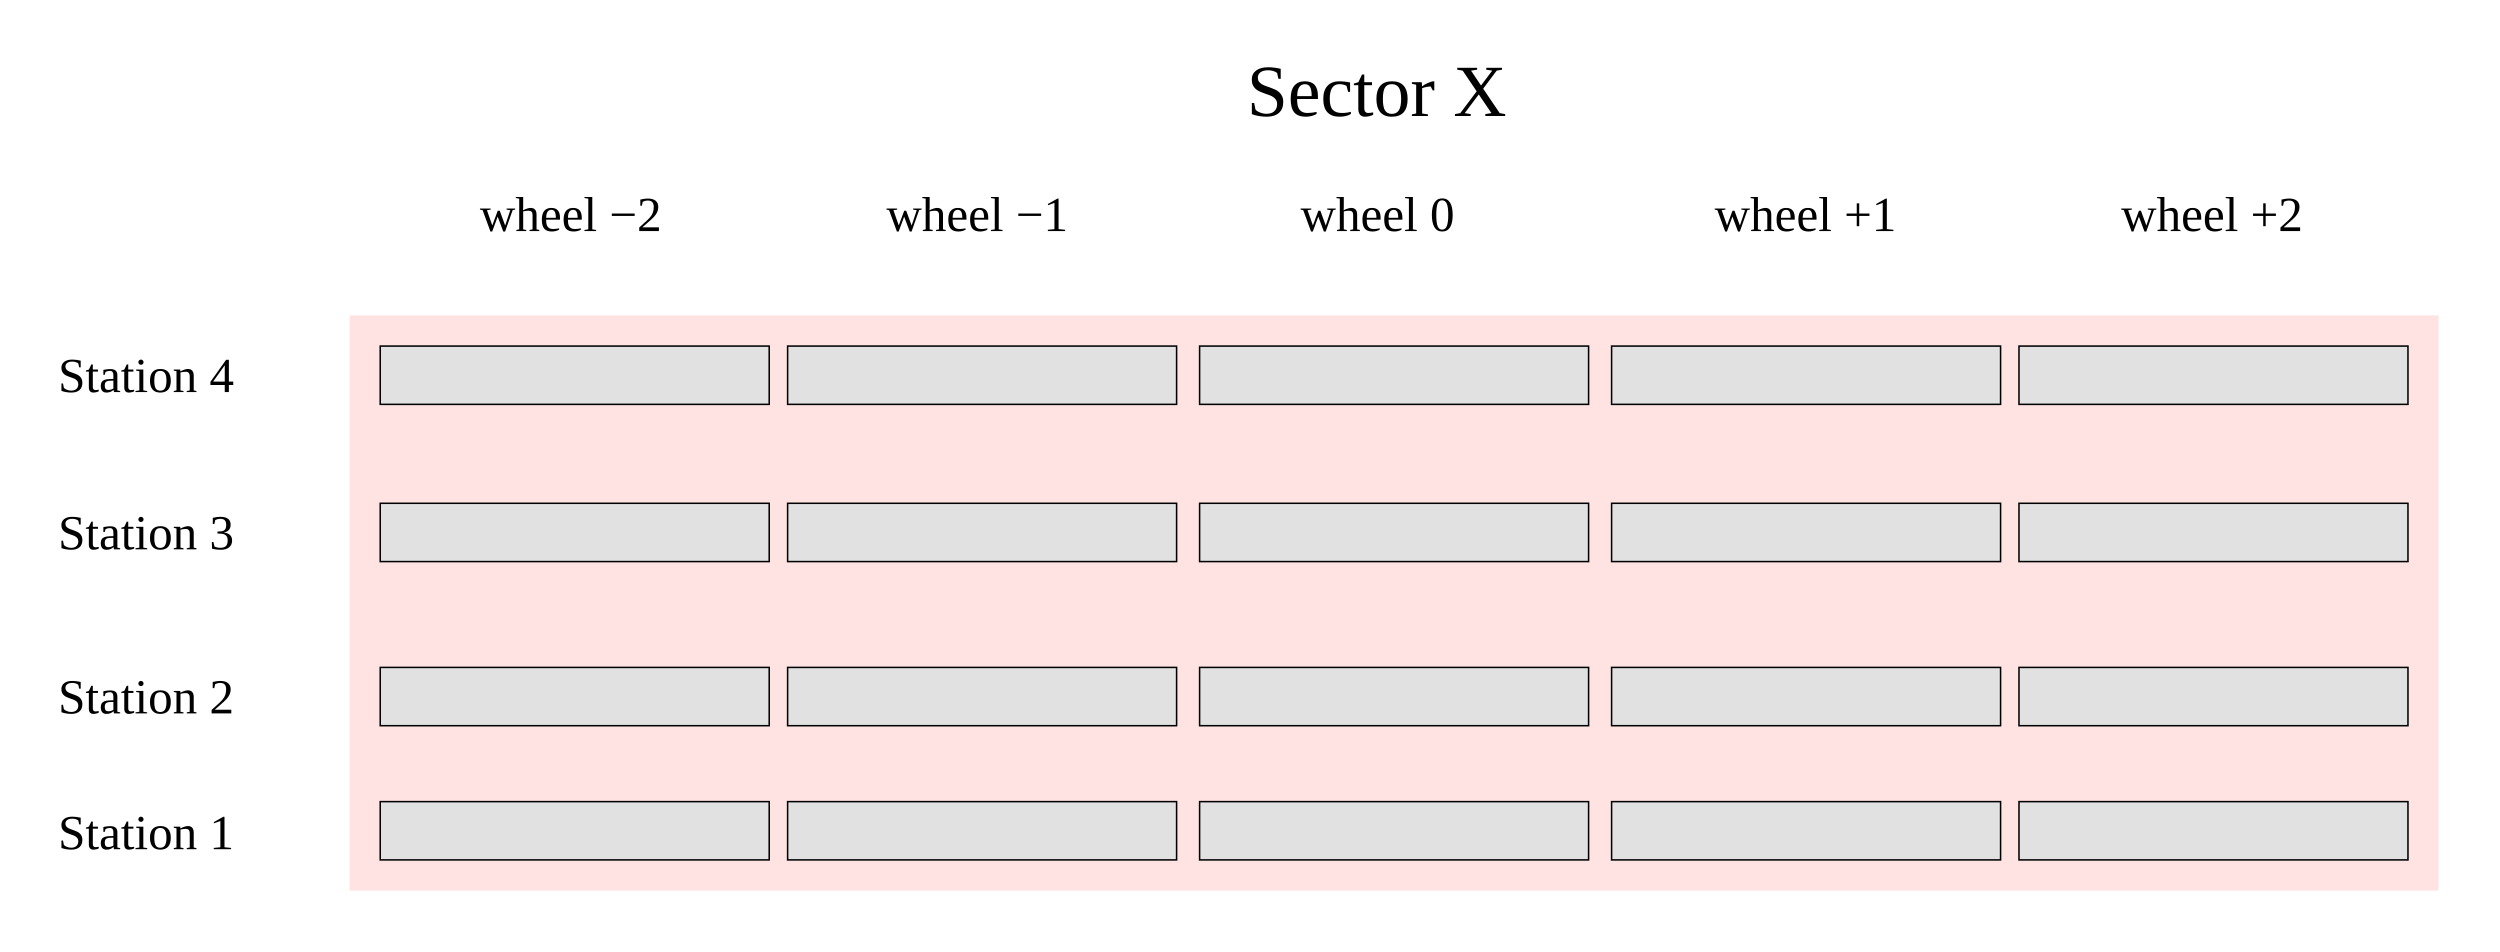
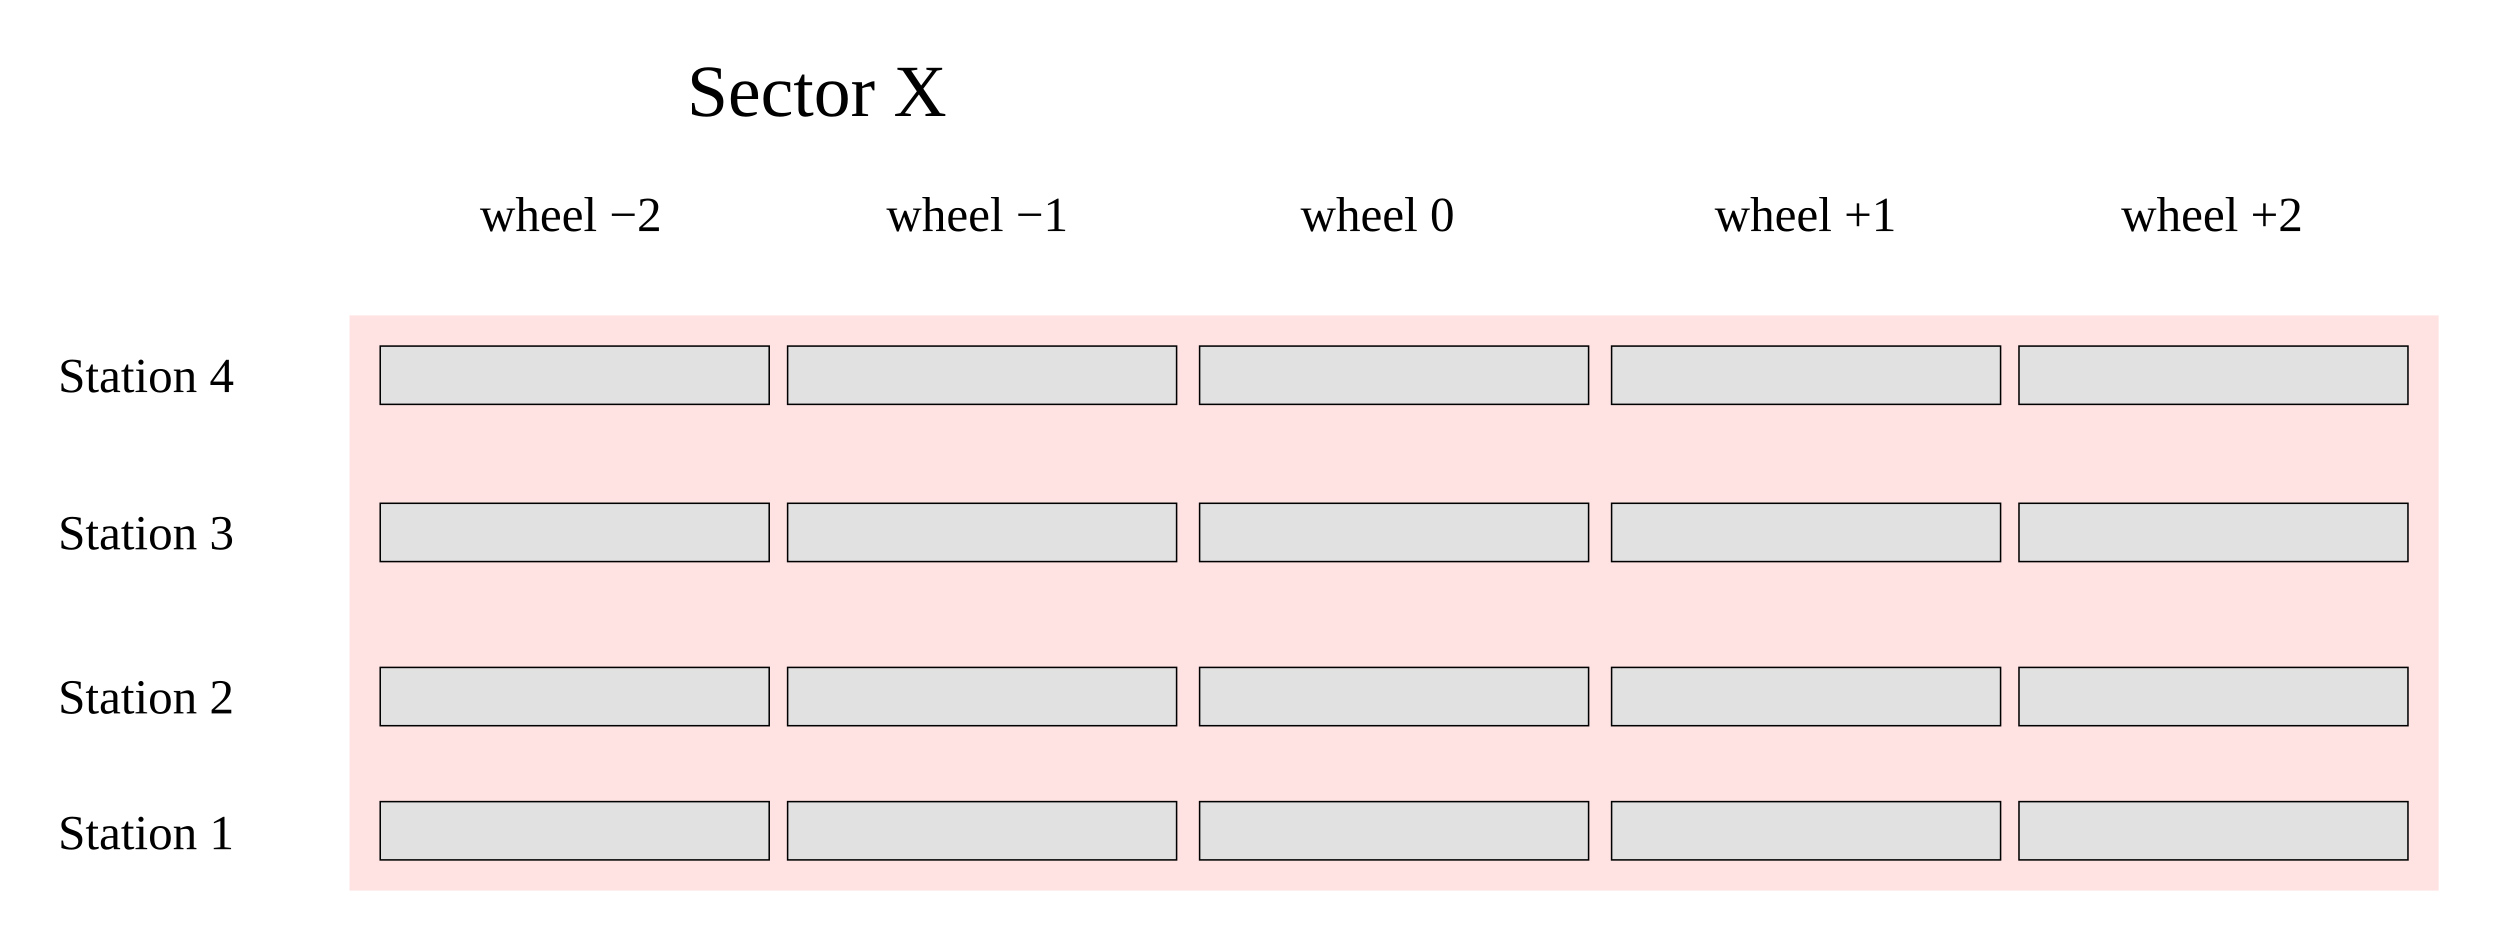
<svg xmlns="http://www.w3.org/2000/svg" version="1.1" width="1629.891" height="620.625" id="svg4488">
  <defs id="defs38" />
  <g id="labels" transform="translate(-52.10938,25.625)">
-     <text id="title" x="865" y="50" style="font-size:48px">Sector X</text>
+     <text id="title" x="500" y="50" style="font-size:48px">Sector X</text>
    <text id="m2" x="365" y="125" style="font-size:32px">wheel −2</text>
    <text id="m1" x="630" y="125" style="font-size:32px">wheel −1</text>
    <text id="0" x="900" y="125" style="font-size:32px">wheel 0</text>
    <text id="p1" x="1170" y="125" style="font-size:32px">wheel +1</text>
    <text id="p2" x="1435" y="125" style="font-size:32px">wheel +2</text>
    <text id="st4" x="90" y="230" style="font-size:32px">Station 4</text>
    <text id="st3" x="90" y="332.5" style="font-size:32px">Station 3</text>
    <text id="st2" x="90" y="439.5" style="font-size:32px">Station 2</text>
    <text id="st1" x="90" y="528" style="font-size:32px">Station 1</text>
  </g>
  <g id="chambers" transform="translate(247.8906,225.625)">
    <rect id="background" x="-20" y="-20" width="1362" height="375" style="fill:#ffe3e3" />
    <rect id="MB_0_4" x="-126.8" y="-19" width="253.6" height="38" transform="translate(126.8,19)" style="fill:#e1e1e1;stroke:#000000" />
    <rect id="MB_1_4" x="-126.8" y="-19" width="253.6" height="38" transform="translate(392.4,19)" style="fill:#e1e1e1;stroke:#000000" />
    <rect id="MB_2_4" x="-126.8" y="-19" width="253.6" height="38" transform="translate(661,19)" style="fill:#e1e1e1;stroke:#000000" />
    <rect id="MB_3_4" x="-126.8" y="-19" width="253.6" height="38" transform="translate(929.6,19)" style="fill:#e1e1e1;stroke:#000000" />
    <rect id="MB_4_4" x="-126.8" y="-19" width="253.6" height="38" transform="translate(1195.2,19)" style="fill:#e1e1e1;stroke:#000000" />
    <rect id="MB_0_3" x="-126.8" y="-19" width="253.6" height="38" transform="translate(126.8,121.5)" style="fill:#e1e1e1;stroke:#000000" />
    <rect id="MB_1_3" x="-126.8" y="-19" width="253.6" height="38" transform="translate(392.4,121.5)" style="fill:#e1e1e1;stroke:#000000" />
    <rect id="MB_2_3" x="-126.8" y="-19" width="253.6" height="38" transform="translate(661,121.5)" style="fill:#e1e1e1;stroke:#000000" />
    <rect id="MB_3_3" x="-126.8" y="-19" width="253.6" height="38" transform="translate(929.6,121.5)" style="fill:#e1e1e1;stroke:#000000" />
    <rect id="MB_4_3" x="-126.8" y="-19" width="253.6" height="38" transform="translate(1195.2,121.5)" style="fill:#e1e1e1;stroke:#000000" />
    <rect id="MB_0_2" x="-126.8" y="-19" width="253.6" height="38" transform="translate(126.8,228.5)" style="fill:#e1e1e1;stroke:#000000" />
    <rect id="MB_1_2" x="-126.8" y="-19" width="253.6" height="38" transform="translate(392.4,228.5)" style="fill:#e1e1e1;stroke:#000000" />
    <rect id="MB_2_2" x="-126.8" y="-19" width="253.6" height="38" transform="translate(661,228.5)" style="fill:#e1e1e1;stroke:#000000" />
    <rect id="MB_3_2" x="-126.8" y="-19" width="253.6" height="38" transform="translate(929.6,228.5)" style="fill:#e1e1e1;stroke:#000000" />
    <rect id="MB_4_2" x="-126.8" y="-19" width="253.6" height="38" transform="translate(1195.2,228.5)" style="fill:#e1e1e1;stroke:#000000" />
    <rect id="MB_0_1" x="-126.8" y="-19" width="253.6" height="38" transform="translate(126.8,316)" style="fill:#e1e1e1;stroke:#000000" />
    <rect id="MB_1_1" x="-126.8" y="-19" width="253.6" height="38" transform="translate(392.4,316)" style="fill:#e1e1e1;stroke:#000000" />
    <rect id="MB_2_1" x="-126.8" y="-19" width="253.6" height="38" transform="translate(661,316)" style="fill:#e1e1e1;stroke:#000000" />
    <rect id="MB_3_1" x="-126.8" y="-19" width="253.6" height="38" transform="translate(929.6,316)" style="fill:#e1e1e1;stroke:#000000" />
    <rect id="MB_4_1" x="-126.8" y="-19" width="253.6" height="38" transform="translate(1195.2,316)" style="fill:#e1e1e1;stroke:#000000" />
  </g>
</svg>
